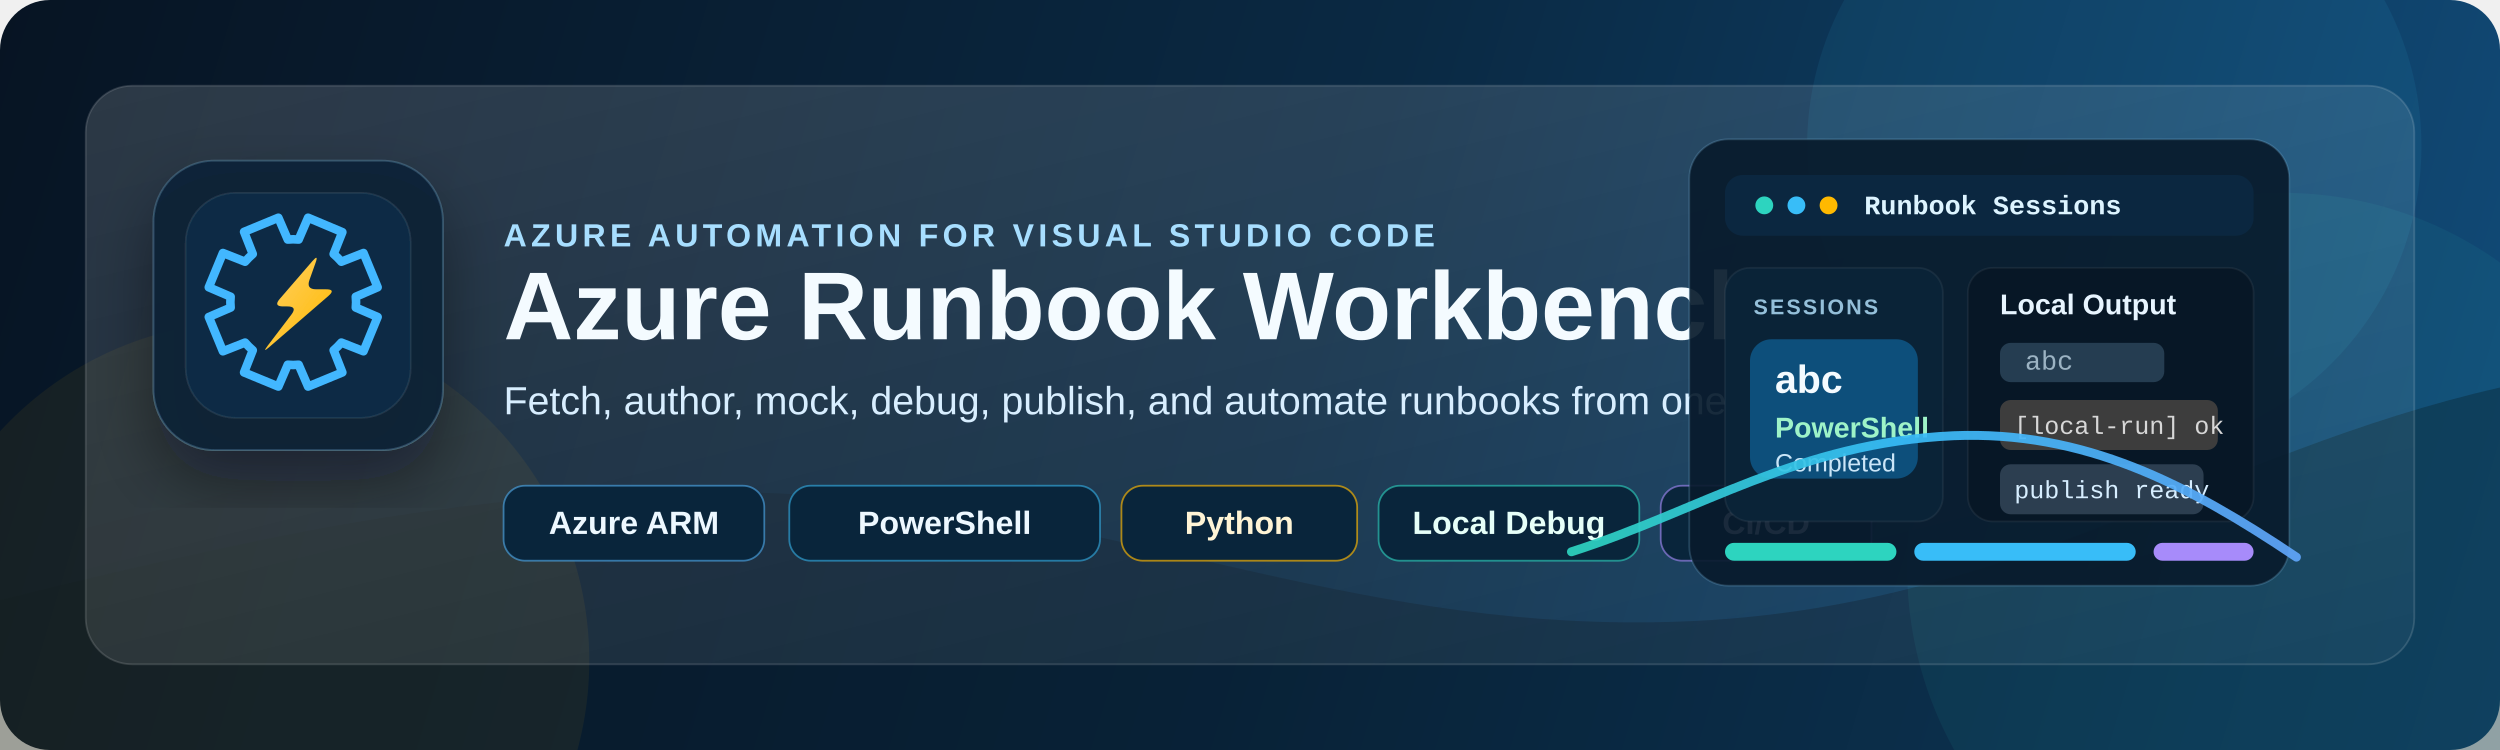
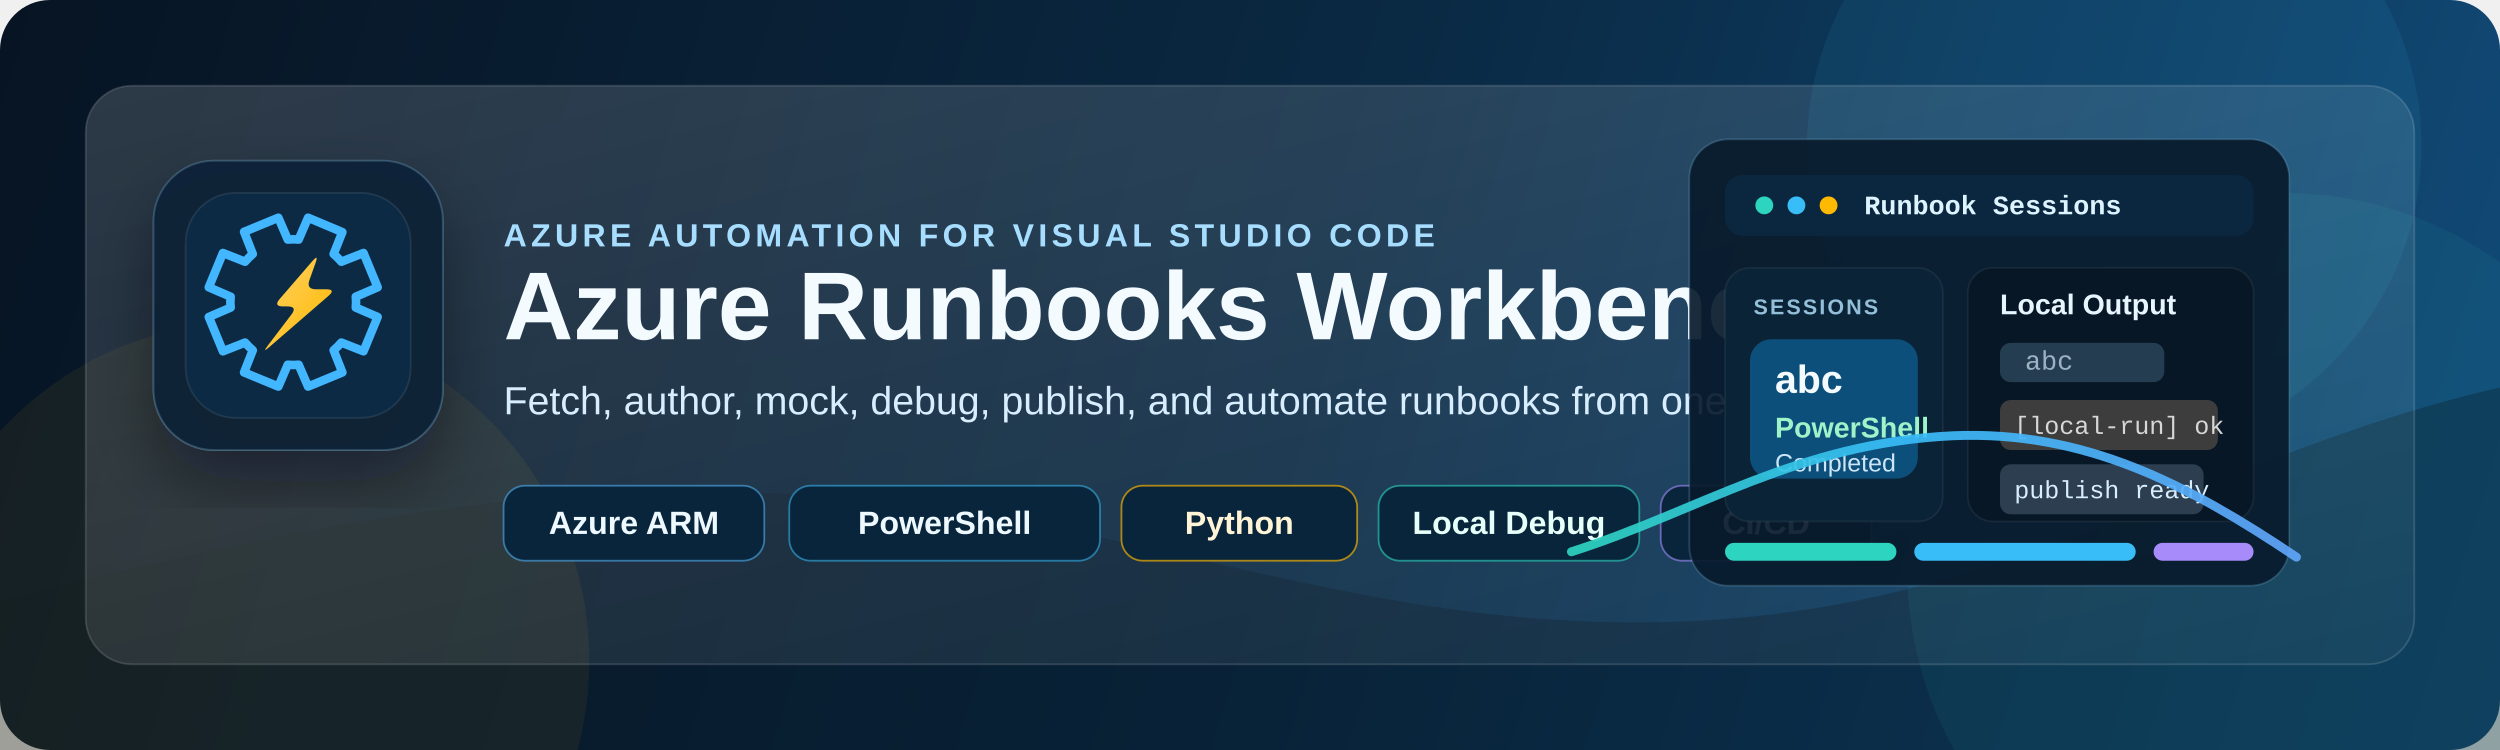
<svg xmlns="http://www.w3.org/2000/svg" viewBox="0 0 1400 420" fill="none" role="img" aria-labelledby="title desc">
  <defs>
    <linearGradient id="bg" x1="0" y1="0" x2="1400" y2="420" gradientUnits="userSpaceOnUse">
      <stop offset="0" stop-color="#071423" />
      <stop offset="0.52" stop-color="#0A2943" />
      <stop offset="1" stop-color="#114C7A" />
    </linearGradient>
    <linearGradient id="hero" x1="0" y1="0" x2="1" y2="1">
      <stop offset="0" stop-color="#FFFFFF" stop-opacity="0.15" />
      <stop offset="1" stop-color="#FFFFFF" stop-opacity="0.04" />
    </linearGradient>
    <linearGradient id="lineGlow" x1="0" y1="0" x2="1" y2="0">
      <stop offset="0" stop-color="#2DD4BF" />
      <stop offset="0.45" stop-color="#38BDF8" />
      <stop offset="1" stop-color="#60A5FA" />
    </linearGradient>
    <linearGradient id="gold" x1="0" y1="0" x2="1" y2="1">
      <stop offset="0" stop-color="#FFD166" />
      <stop offset="1" stop-color="#FFB900" />
    </linearGradient>
    <filter id="shadow" x="-20%" y="-20%" width="140%" height="140%">
      <feDropShadow dx="0" dy="18" stdDeviation="18" flood-color="#04101C" flood-opacity="0.42" />
    </filter>
  </defs>
  <rect width="1400" height="420" rx="28" fill="url(#bg)" />
  <path d="M0 336 C186 290, 309 267, 465 278 C642 291, 764 355, 943 348 C1126 341, 1241 253, 1400 217 V420 H0 Z" fill="#071523" fill-opacity="0.38" />
  <circle cx="1184" cy="82" r="172" fill="#38BDF8" fill-opacity="0.08" />
  <circle cx="1278" cy="318" r="210" fill="#2DD4BF" fill-opacity="0.07" />
  <circle cx="140" cy="370" r="190" fill="#FFB900" fill-opacity="0.06" />
  <rect x="48" y="48" width="1304" height="324" rx="26" fill="url(#hero)" stroke="#FFFFFF" stroke-opacity="0.14" />
  <path d="M74 326 H834" stroke="url(#lineGlow)" stroke-width="4" stroke-linecap="round" />
  <g filter="url(#shadow)">
    <rect x="86" y="90" width="162" height="162" rx="34" fill="#0E2439" fill-opacity="0.94" stroke="#8FD9FF" stroke-opacity="0.22" />
    <rect x="104" y="108" width="126" height="126" rx="28" fill="#0C2B45" stroke="#FFFFFF" stroke-opacity="0.08" />
    <g transform="translate(113 118) scale(0.8)">
      <path d="M64,20            L67.8,20.2 L74.4,4.9 L98.4,15.0 L92.3,30.3            L95.1,32.9 L97.7,35.7 L113.2,29.6 L123.1,53.6 L107.8,60.2            L108,64 L107.8,67.8 L123.1,74.4 L113.2,98.4 L97.7,92.3            L95.1,95.1 L92.3,97.7 L98.4,113.2 L74.4,123.1 L67.8,107.8            L64,108 L60.2,107.8 L53.6,123.1 L29.6,113.2 L35.7,97.7            L32.9,95.1 L30.3,92.3 L14.8,98.4 L4.9,74.4 L20.2,67.8            L20,64 L20.2,60.2 L4.9,53.6 L14.8,29.6 L30.3,35.7            L32.9,32.9 L35.7,30.3 L29.6,14.8 L53.6,4.9 L60.2,20.2 Z" fill="none" stroke="#43B7FF" stroke-width="6" stroke-linejoin="round" />
      <path d="M77.4,35.3 L54.6,61.7 Q50,67 57,67 L60,67 Q67,67 62.8,72.6            L46.2,94.4 Q42,100 47.3,95.4 L88.7,59.6 Q94,55 87,55            L80,55 Q73,55 75.4,48.4 L79.6,36.6 Q82,30 77.4,35.3 Z" fill="url(#gold)" />
    </g>
  </g>
  <text x="282" y="138" fill="#A7DEFF" font-family="Segoe UI, Arial, sans-serif" font-size="18" font-weight="700" letter-spacing="2.4">
    AZURE AUTOMATION FOR VISUAL STUDIO CODE
  </text>
  <text x="282" y="190" fill="#F4FBFF" font-family="Segoe UI, Arial, sans-serif" font-size="54" font-weight="800">
-     Azure Runbook Workbench
+     Azure Runbooks Workbench
  </text>
  <text x="282" y="232" fill="#D8EEFF" font-family="Segoe UI, Arial, sans-serif" font-size="22" font-weight="500">
    Fetch, author, mock, debug, publish, and automate runbooks from one workspace.
  </text>
  <g transform="translate(282 272)">
    <rect x="0" y="0" width="146" height="42" rx="12" fill="#09253B" stroke="#55B8FF" stroke-opacity="0.55" />
    <text x="73" y="27" text-anchor="middle" fill="#EDF8FF" font-family="Segoe UI, Arial, sans-serif" font-size="18" font-weight="700">Azure ARM</text>
    <rect x="160" y="0" width="174" height="42" rx="12" fill="#09253B" stroke="#38BDF8" stroke-opacity="0.55" />
    <text x="247" y="27" text-anchor="middle" fill="#EDF8FF" font-family="Segoe UI, Arial, sans-serif" font-size="18" font-weight="700">PowerShell</text>
    <rect x="346" y="0" width="132" height="42" rx="12" fill="#09253B" stroke="#FFB900" stroke-opacity="0.65" />
    <text x="412" y="27" text-anchor="middle" fill="#FFF4D5" font-family="Segoe UI, Arial, sans-serif" font-size="18" font-weight="700">Python</text>
    <rect x="490" y="0" width="146" height="42" rx="12" fill="#09253B" stroke="#2DD4BF" stroke-opacity="0.6" />
    <text x="563" y="27" text-anchor="middle" fill="#E6FFF8" font-family="Segoe UI, Arial, sans-serif" font-size="18" font-weight="700">Local Debug</text>
    <rect x="648" y="0" width="118" height="42" rx="12" fill="#09253B" stroke="#A78BFA" stroke-opacity="0.6" />
    <text x="707" y="27" text-anchor="middle" fill="#F1EBFF" font-family="Segoe UI, Arial, sans-serif" font-size="18" font-weight="700">CI/CD</text>
  </g>
  <g transform="translate(946 78)">
    <rect x="0" y="0" width="336" height="250" rx="22" fill="#081A2C" fill-opacity="0.92" stroke="#9AD9FF" stroke-opacity="0.2" />
    <rect x="20" y="20" width="296" height="34" rx="10" fill="#0B2740" />
    <circle cx="42" cy="37" r="5" fill="#2DD4BF" />
    <circle cx="60" cy="37" r="5" fill="#38BDF8" />
    <circle cx="78" cy="37" r="5" fill="#FFB900" />
    <text x="98" y="42" fill="#DDF4FF" font-family="Consolas, 'Courier New', monospace" font-size="15" font-weight="700">Runbook Sessions</text>
    <rect x="20" y="72" width="122" height="142" rx="14" fill="#0A2337" stroke="#FFFFFF" stroke-opacity="0.06" />
    <text x="36" y="98" fill="#94BFD9" font-family="Segoe UI, Arial, sans-serif" font-size="12" font-weight="700" letter-spacing="1.2">SESSIONS</text>
    <rect x="34" y="112" width="94" height="78" rx="12" fill="#0D4F7B" />
    <text x="48" y="142" fill="#F4FBFF" font-family="Segoe UI, Arial, sans-serif" font-size="22" font-weight="700">abc</text>
    <text x="48" y="167" fill="#9EF3C8" font-family="Segoe UI, Arial, sans-serif" font-size="16" font-weight="600">PowerShell</text>
    <text x="48" y="186" fill="#CBE6F8" font-family="Segoe UI, Arial, sans-serif" font-size="14">Completed</text>
    <rect x="156" y="72" width="160" height="142" rx="14" fill="#071726" stroke="#FFFFFF" stroke-opacity="0.06" />
    <text x="174" y="98" fill="#E7F5FF" font-family="Segoe UI, Arial, sans-serif" font-size="16" font-weight="700">Local Output</text>
    <rect x="174" y="114" width="92" height="22" rx="6" fill="#253D51" />
    <text x="188" y="129" fill="#9CB3C3" font-family="Consolas, 'Courier New', monospace" font-size="15">abc</text>
    <rect x="174" y="146" width="122" height="28" rx="6" fill="#3D3D3D" />
    <text x="182" y="165" fill="#D7D7D7" font-family="Consolas, 'Courier New', monospace" font-size="14">[local-run] ok</text>
    <rect x="174" y="182" width="114" height="28" rx="6" fill="#2C3E50" />
    <text x="182" y="201" fill="#D7EEFF" font-family="Consolas, 'Courier New', monospace" font-size="14">publish ready</text>
    <rect x="20" y="226" width="96" height="10" rx="5" fill="#2DD4BF" />
    <rect x="126" y="226" width="124" height="10" rx="5" fill="#38BDF8" />
    <rect x="260" y="226" width="56" height="10" rx="5" fill="#A78BFA" />
  </g>
  <path d="M880 309 C952 286, 1007 248, 1094 244 C1167 241, 1225 271, 1286 312" stroke="url(#lineGlow)" stroke-width="5" stroke-linecap="round" stroke-opacity="0.92" />
</svg>
